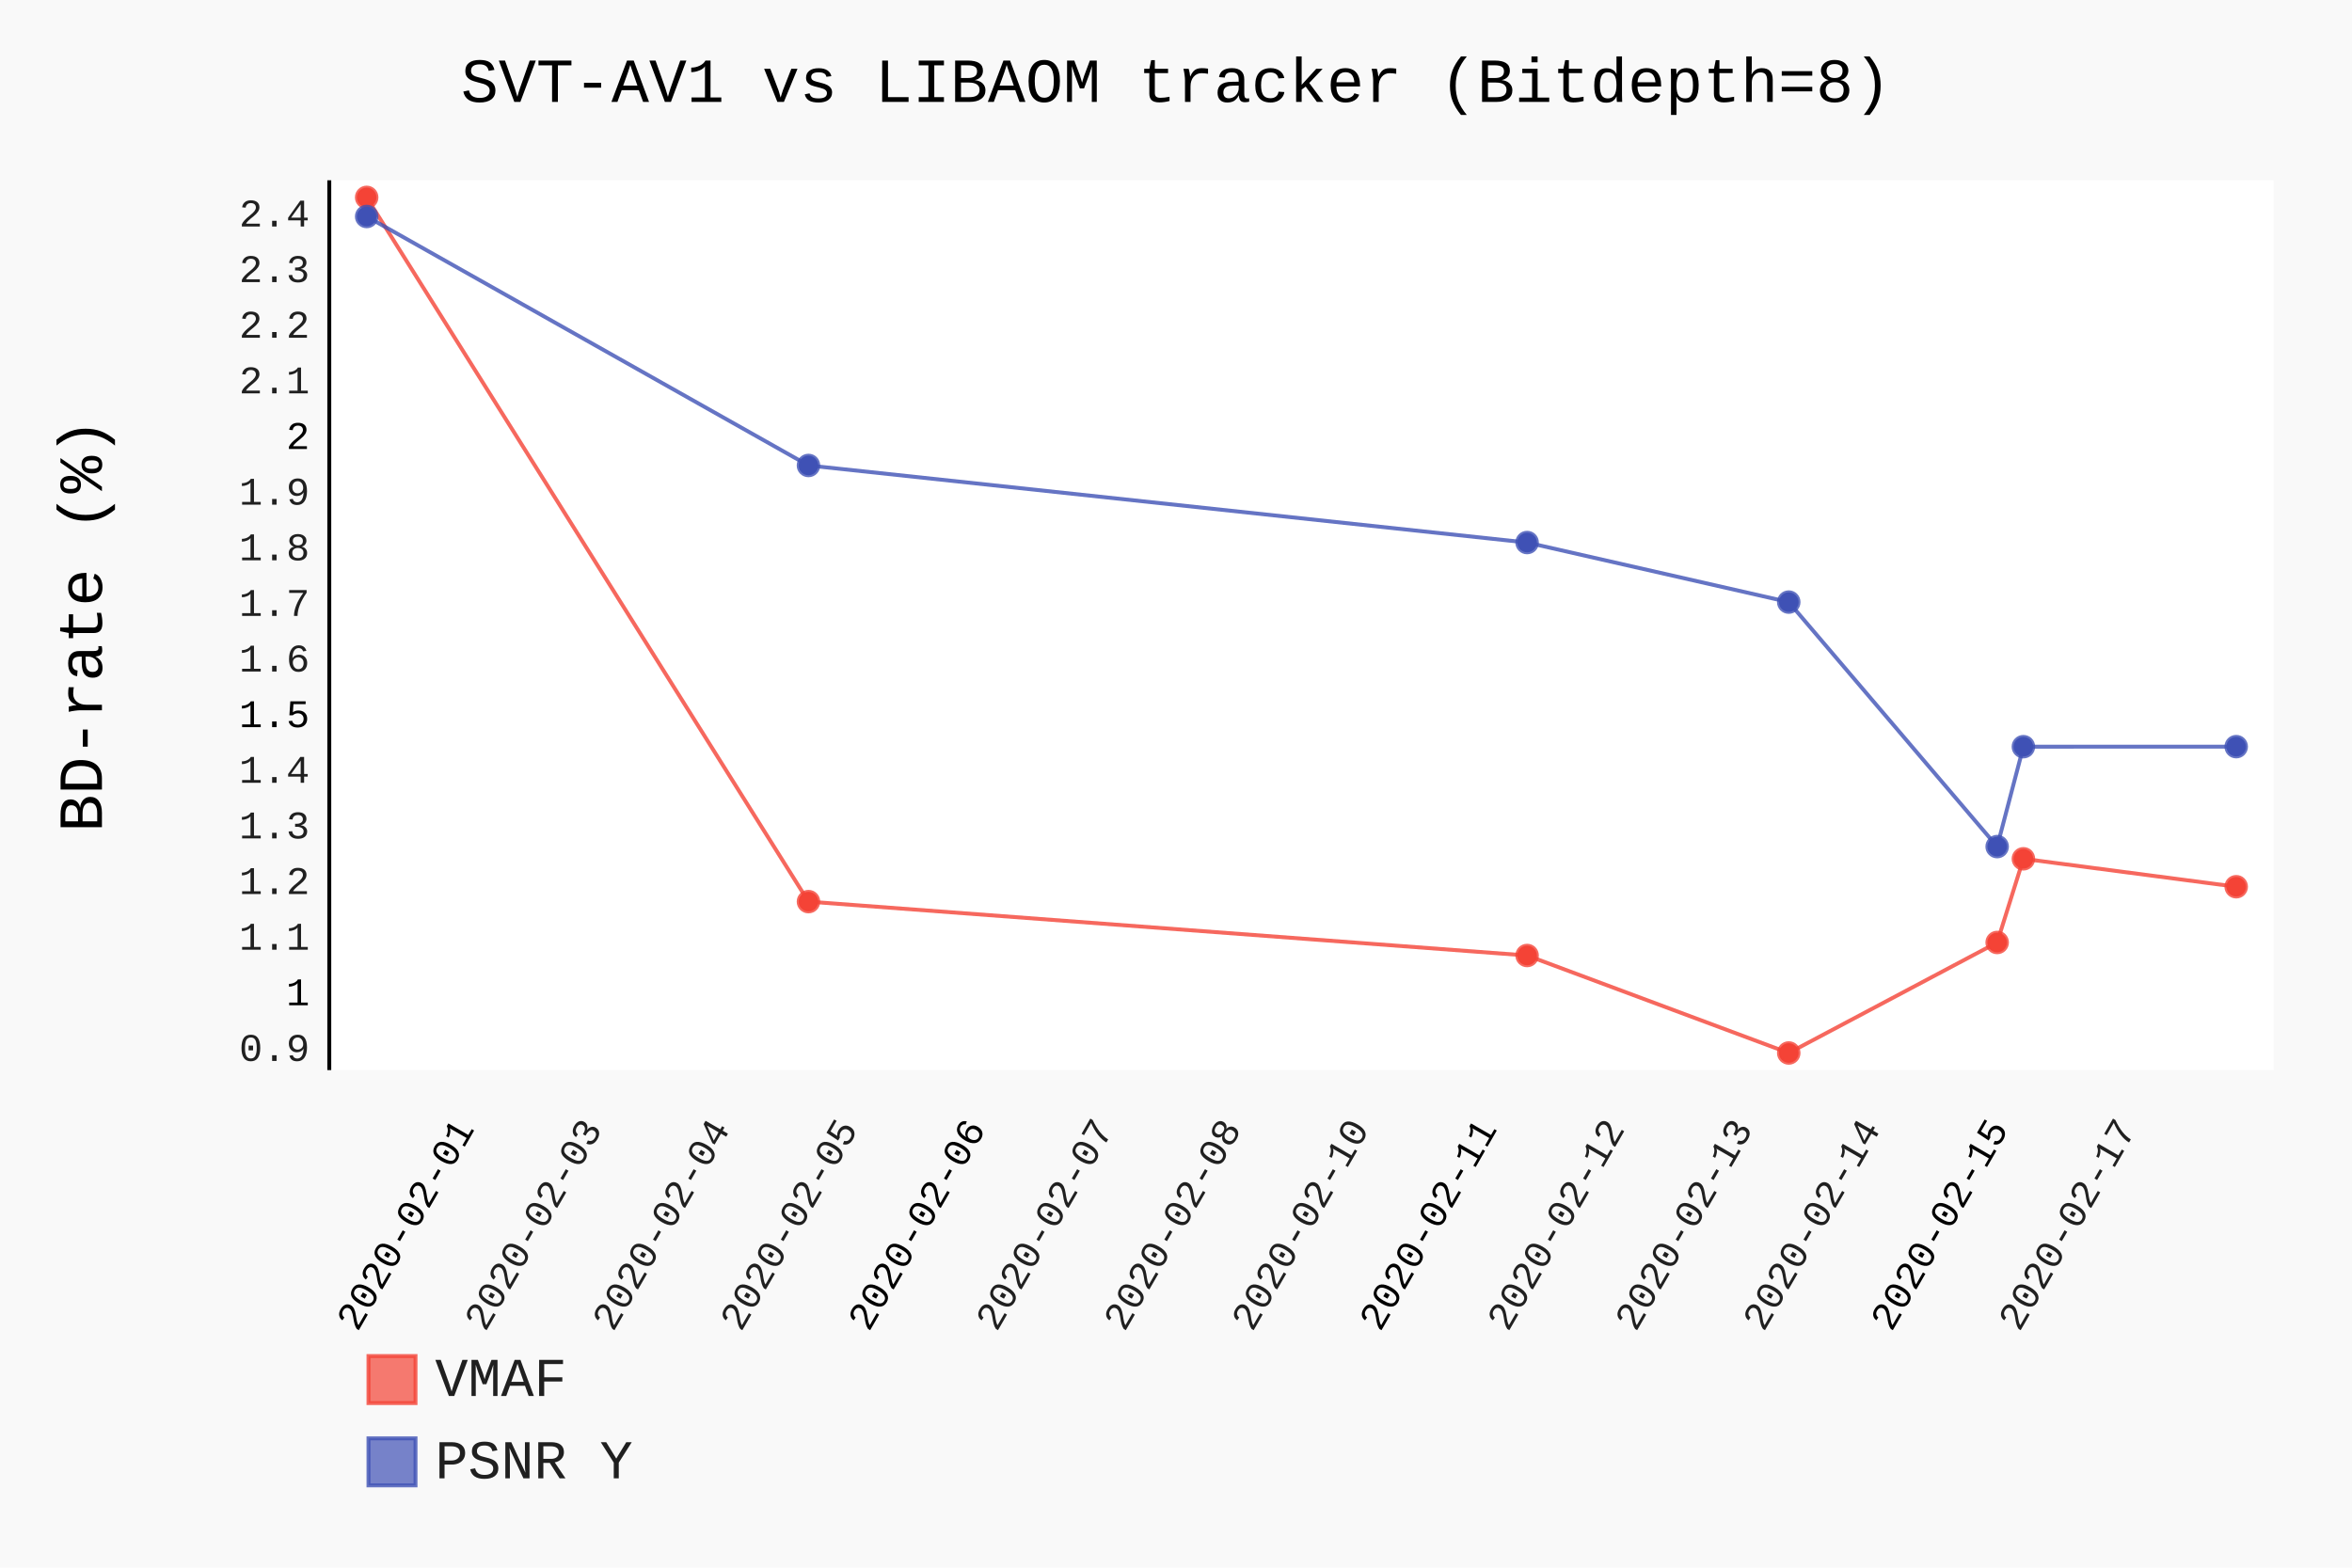
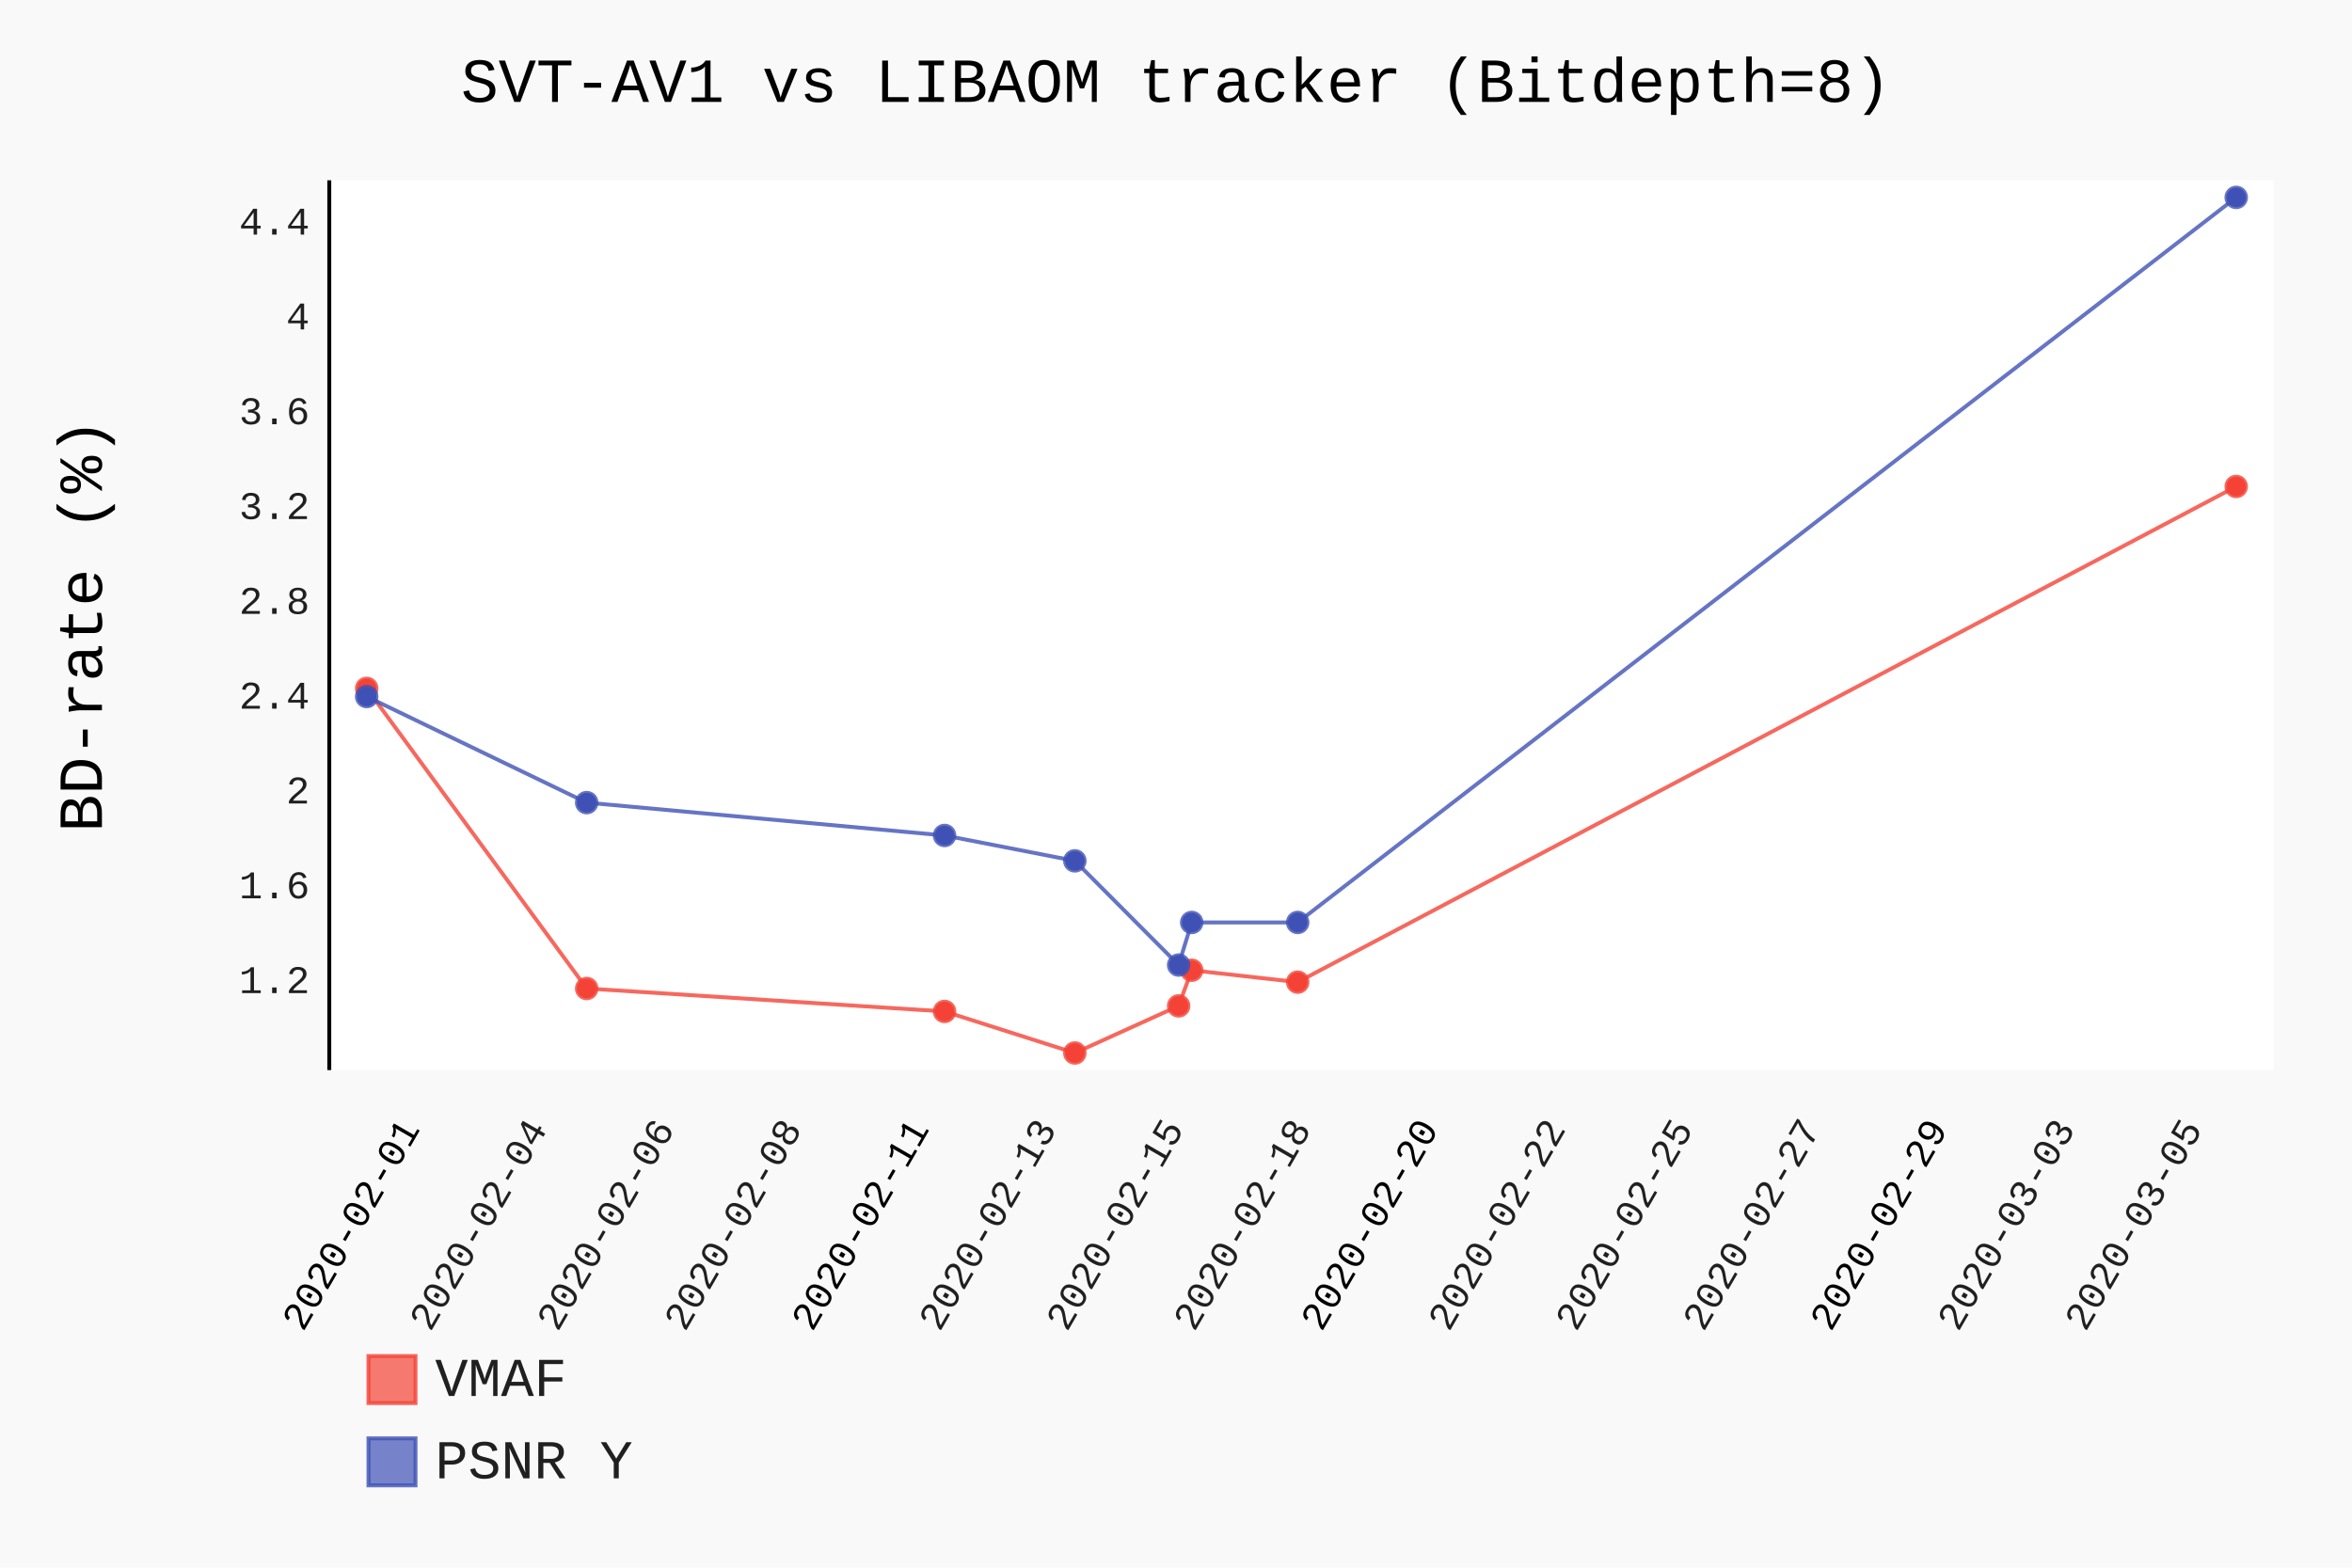
- <svg xmlns="http://www.w3.org/2000/svg" class="pygal-chart" id="chart-9a6be445-a7d8-4400-bc3a-89e567f4c703" viewBox="0 0 600 400">
+ <svg xmlns="http://www.w3.org/2000/svg" class="pygal-chart" id="chart-8c8c88fa-f126-428c-8c49-5b946368bd28" viewBox="0 0 600 400">
  <defs>
-     <style type="text/css">#chart-9a6be445-a7d8-4400-bc3a-89e567f4c703{-webkit-user-select:none;-webkit-font-smoothing:antialiased;font-family:Consolas,"Liberation Mono",Menlo,Courier,monospace}#chart-9a6be445-a7d8-4400-bc3a-89e567f4c703 .title{font-family:Consolas,"Liberation Mono",Menlo,Courier,monospace;font-size:16px}#chart-9a6be445-a7d8-4400-bc3a-89e567f4c703 .legends .legend text{font-family:Consolas,"Liberation Mono",Menlo,Courier,monospace;font-size:14px}#chart-9a6be445-a7d8-4400-bc3a-89e567f4c703 .axis text{font-family:Consolas,"Liberation Mono",Menlo,Courier,monospace;font-size:10px}#chart-9a6be445-a7d8-4400-bc3a-89e567f4c703 .axis text.major{font-family:Consolas,"Liberation Mono",Menlo,Courier,monospace;font-size:10px}#chart-9a6be445-a7d8-4400-bc3a-89e567f4c703 .text-overlay text.value{font-family:Consolas,"Liberation Mono",Menlo,Courier,monospace;font-size:16px}#chart-9a6be445-a7d8-4400-bc3a-89e567f4c703 .text-overlay text.label{font-family:Consolas,"Liberation Mono",Menlo,Courier,monospace;font-size:10px}#chart-9a6be445-a7d8-4400-bc3a-89e567f4c703 .tooltip{font-family:Consolas,"Liberation Mono",Menlo,Courier,monospace;font-size:14px}#chart-9a6be445-a7d8-4400-bc3a-89e567f4c703 text.no_data{font-family:Consolas,"Liberation Mono",Menlo,Courier,monospace;font-size:64px}
- #chart-9a6be445-a7d8-4400-bc3a-89e567f4c703{background-color:rgba(249,249,249,1)}#chart-9a6be445-a7d8-4400-bc3a-89e567f4c703 path,#chart-9a6be445-a7d8-4400-bc3a-89e567f4c703 line,#chart-9a6be445-a7d8-4400-bc3a-89e567f4c703 rect,#chart-9a6be445-a7d8-4400-bc3a-89e567f4c703 circle{-webkit-transition:150ms;-moz-transition:150ms;transition:150ms}#chart-9a6be445-a7d8-4400-bc3a-89e567f4c703 .graph &gt; .background{fill:rgba(249,249,249,1)}#chart-9a6be445-a7d8-4400-bc3a-89e567f4c703 .plot &gt; .background{fill:rgba(255,255,255,1)}#chart-9a6be445-a7d8-4400-bc3a-89e567f4c703 .graph{fill:rgba(0,0,0,.87)}#chart-9a6be445-a7d8-4400-bc3a-89e567f4c703 text.no_data{fill:rgba(0,0,0,1)}#chart-9a6be445-a7d8-4400-bc3a-89e567f4c703 .title{fill:rgba(0,0,0,1)}#chart-9a6be445-a7d8-4400-bc3a-89e567f4c703 .legends .legend text{fill:rgba(0,0,0,.87)}#chart-9a6be445-a7d8-4400-bc3a-89e567f4c703 .legends .legend:hover text{fill:rgba(0,0,0,1)}#chart-9a6be445-a7d8-4400-bc3a-89e567f4c703 .axis .line{stroke:rgba(0,0,0,1)}#chart-9a6be445-a7d8-4400-bc3a-89e567f4c703 .axis .guide.line{stroke:rgba(0,0,0,.54)}#chart-9a6be445-a7d8-4400-bc3a-89e567f4c703 .axis .major.line{stroke:rgba(0,0,0,.87)}#chart-9a6be445-a7d8-4400-bc3a-89e567f4c703 .axis text.major{fill:rgba(0,0,0,1)}#chart-9a6be445-a7d8-4400-bc3a-89e567f4c703 .axis.y .guides:hover .guide.line,#chart-9a6be445-a7d8-4400-bc3a-89e567f4c703 .line-graph .axis.x .guides:hover .guide.line,#chart-9a6be445-a7d8-4400-bc3a-89e567f4c703 .stackedline-graph .axis.x .guides:hover .guide.line,#chart-9a6be445-a7d8-4400-bc3a-89e567f4c703 .xy-graph .axis.x .guides:hover .guide.line{stroke:rgba(0,0,0,1)}#chart-9a6be445-a7d8-4400-bc3a-89e567f4c703 .axis .guides:hover text{fill:rgba(0,0,0,1)}#chart-9a6be445-a7d8-4400-bc3a-89e567f4c703 .reactive{fill-opacity:.7;stroke-opacity:.8}#chart-9a6be445-a7d8-4400-bc3a-89e567f4c703 .ci{stroke:rgba(0,0,0,.87)}#chart-9a6be445-a7d8-4400-bc3a-89e567f4c703 .reactive.active,#chart-9a6be445-a7d8-4400-bc3a-89e567f4c703 .active .reactive{fill-opacity:.8;stroke-opacity:.9;stroke-width:4}#chart-9a6be445-a7d8-4400-bc3a-89e567f4c703 .ci .reactive.active{stroke-width:1.5}#chart-9a6be445-a7d8-4400-bc3a-89e567f4c703 .series text{fill:rgba(0,0,0,1)}#chart-9a6be445-a7d8-4400-bc3a-89e567f4c703 .tooltip rect{fill:rgba(255,255,255,1);stroke:rgba(0,0,0,1);-webkit-transition:opacity 150ms;-moz-transition:opacity 150ms;transition:opacity 150ms}#chart-9a6be445-a7d8-4400-bc3a-89e567f4c703 .tooltip .label{fill:rgba(0,0,0,.87)}#chart-9a6be445-a7d8-4400-bc3a-89e567f4c703 .tooltip .label{fill:rgba(0,0,0,.87)}#chart-9a6be445-a7d8-4400-bc3a-89e567f4c703 .tooltip .legend{font-size:.8em;fill:rgba(0,0,0,.54)}#chart-9a6be445-a7d8-4400-bc3a-89e567f4c703 .tooltip .x_label{font-size:.6em;fill:rgba(0,0,0,1)}#chart-9a6be445-a7d8-4400-bc3a-89e567f4c703 .tooltip .xlink{font-size:.5em;text-decoration:underline}#chart-9a6be445-a7d8-4400-bc3a-89e567f4c703 .tooltip .value{font-size:1.5em}#chart-9a6be445-a7d8-4400-bc3a-89e567f4c703 .bound{font-size:.5em}#chart-9a6be445-a7d8-4400-bc3a-89e567f4c703 .max-value{font-size:.75em;fill:rgba(0,0,0,.54)}#chart-9a6be445-a7d8-4400-bc3a-89e567f4c703 .map-element{fill:rgba(255,255,255,1);stroke:rgba(0,0,0,.54) !important}#chart-9a6be445-a7d8-4400-bc3a-89e567f4c703 .map-element .reactive{fill-opacity:inherit;stroke-opacity:inherit}#chart-9a6be445-a7d8-4400-bc3a-89e567f4c703 .color-0,#chart-9a6be445-a7d8-4400-bc3a-89e567f4c703 .color-0 a:visited{stroke:#F44336;fill:#F44336}#chart-9a6be445-a7d8-4400-bc3a-89e567f4c703 .color-1,#chart-9a6be445-a7d8-4400-bc3a-89e567f4c703 .color-1 a:visited{stroke:#3F51B5;fill:#3F51B5}#chart-9a6be445-a7d8-4400-bc3a-89e567f4c703 .text-overlay .color-0 text{fill:black}#chart-9a6be445-a7d8-4400-bc3a-89e567f4c703 .text-overlay .color-1 text{fill:black}
- #chart-9a6be445-a7d8-4400-bc3a-89e567f4c703 text.no_data{text-anchor:middle}#chart-9a6be445-a7d8-4400-bc3a-89e567f4c703 .guide.line{fill:none}#chart-9a6be445-a7d8-4400-bc3a-89e567f4c703 .centered{text-anchor:middle}#chart-9a6be445-a7d8-4400-bc3a-89e567f4c703 .title{text-anchor:middle}#chart-9a6be445-a7d8-4400-bc3a-89e567f4c703 .legends .legend text{fill-opacity:1}#chart-9a6be445-a7d8-4400-bc3a-89e567f4c703 .axis.x text{text-anchor:middle}#chart-9a6be445-a7d8-4400-bc3a-89e567f4c703 .axis.x:not(.web) text[transform]{text-anchor:start}#chart-9a6be445-a7d8-4400-bc3a-89e567f4c703 .axis.x:not(.web) text[transform].backwards{text-anchor:end}#chart-9a6be445-a7d8-4400-bc3a-89e567f4c703 .axis.y text{text-anchor:end}#chart-9a6be445-a7d8-4400-bc3a-89e567f4c703 .axis.y text[transform].backwards{text-anchor:start}#chart-9a6be445-a7d8-4400-bc3a-89e567f4c703 .axis.y2 text{text-anchor:start}#chart-9a6be445-a7d8-4400-bc3a-89e567f4c703 .axis.y2 text[transform].backwards{text-anchor:end}#chart-9a6be445-a7d8-4400-bc3a-89e567f4c703 .axis .guide.line{stroke-dasharray:4,4}#chart-9a6be445-a7d8-4400-bc3a-89e567f4c703 .axis .major.guide.line{stroke-dasharray:6,6}#chart-9a6be445-a7d8-4400-bc3a-89e567f4c703 .horizontal .axis.y .guide.line,#chart-9a6be445-a7d8-4400-bc3a-89e567f4c703 .horizontal .axis.y2 .guide.line,#chart-9a6be445-a7d8-4400-bc3a-89e567f4c703 .vertical .axis.x .guide.line{opacity:0}#chart-9a6be445-a7d8-4400-bc3a-89e567f4c703 .horizontal .axis.always_show .guide.line,#chart-9a6be445-a7d8-4400-bc3a-89e567f4c703 .vertical .axis.always_show .guide.line{opacity:1 !important}#chart-9a6be445-a7d8-4400-bc3a-89e567f4c703 .axis.y .guides:hover .guide.line,#chart-9a6be445-a7d8-4400-bc3a-89e567f4c703 .axis.y2 .guides:hover .guide.line,#chart-9a6be445-a7d8-4400-bc3a-89e567f4c703 .axis.x .guides:hover .guide.line{opacity:1}#chart-9a6be445-a7d8-4400-bc3a-89e567f4c703 .axis .guides:hover text{opacity:1}#chart-9a6be445-a7d8-4400-bc3a-89e567f4c703 .nofill{fill:none}#chart-9a6be445-a7d8-4400-bc3a-89e567f4c703 .subtle-fill{fill-opacity:.2}#chart-9a6be445-a7d8-4400-bc3a-89e567f4c703 .dot{stroke-width:1px;fill-opacity:1}#chart-9a6be445-a7d8-4400-bc3a-89e567f4c703 .dot.active{stroke-width:5px}#chart-9a6be445-a7d8-4400-bc3a-89e567f4c703 .dot.negative{fill:transparent}#chart-9a6be445-a7d8-4400-bc3a-89e567f4c703 text,#chart-9a6be445-a7d8-4400-bc3a-89e567f4c703 tspan{stroke:none !important}#chart-9a6be445-a7d8-4400-bc3a-89e567f4c703 .series text.active{opacity:1}#chart-9a6be445-a7d8-4400-bc3a-89e567f4c703 .tooltip rect{fill-opacity:.95;stroke-width:.5}#chart-9a6be445-a7d8-4400-bc3a-89e567f4c703 .tooltip text{fill-opacity:1}#chart-9a6be445-a7d8-4400-bc3a-89e567f4c703 .showable{visibility:hidden}#chart-9a6be445-a7d8-4400-bc3a-89e567f4c703 .showable.shown{visibility:visible}#chart-9a6be445-a7d8-4400-bc3a-89e567f4c703 .gauge-background{fill:rgba(229,229,229,1);stroke:none}#chart-9a6be445-a7d8-4400-bc3a-89e567f4c703 .bg-lines{stroke:rgba(249,249,249,1);stroke-width:2px}</style>
+     <style type="text/css">#chart-8c8c88fa-f126-428c-8c49-5b946368bd28{-webkit-user-select:none;-webkit-font-smoothing:antialiased;font-family:Consolas,"Liberation Mono",Menlo,Courier,monospace}#chart-8c8c88fa-f126-428c-8c49-5b946368bd28 .title{font-family:Consolas,"Liberation Mono",Menlo,Courier,monospace;font-size:16px}#chart-8c8c88fa-f126-428c-8c49-5b946368bd28 .legends .legend text{font-family:Consolas,"Liberation Mono",Menlo,Courier,monospace;font-size:14px}#chart-8c8c88fa-f126-428c-8c49-5b946368bd28 .axis text{font-family:Consolas,"Liberation Mono",Menlo,Courier,monospace;font-size:10px}#chart-8c8c88fa-f126-428c-8c49-5b946368bd28 .axis text.major{font-family:Consolas,"Liberation Mono",Menlo,Courier,monospace;font-size:10px}#chart-8c8c88fa-f126-428c-8c49-5b946368bd28 .text-overlay text.value{font-family:Consolas,"Liberation Mono",Menlo,Courier,monospace;font-size:16px}#chart-8c8c88fa-f126-428c-8c49-5b946368bd28 .text-overlay text.label{font-family:Consolas,"Liberation Mono",Menlo,Courier,monospace;font-size:10px}#chart-8c8c88fa-f126-428c-8c49-5b946368bd28 .tooltip{font-family:Consolas,"Liberation Mono",Menlo,Courier,monospace;font-size:14px}#chart-8c8c88fa-f126-428c-8c49-5b946368bd28 text.no_data{font-family:Consolas,"Liberation Mono",Menlo,Courier,monospace;font-size:64px}
+ #chart-8c8c88fa-f126-428c-8c49-5b946368bd28{background-color:rgba(249,249,249,1)}#chart-8c8c88fa-f126-428c-8c49-5b946368bd28 path,#chart-8c8c88fa-f126-428c-8c49-5b946368bd28 line,#chart-8c8c88fa-f126-428c-8c49-5b946368bd28 rect,#chart-8c8c88fa-f126-428c-8c49-5b946368bd28 circle{-webkit-transition:150ms;-moz-transition:150ms;transition:150ms}#chart-8c8c88fa-f126-428c-8c49-5b946368bd28 .graph &gt; .background{fill:rgba(249,249,249,1)}#chart-8c8c88fa-f126-428c-8c49-5b946368bd28 .plot &gt; .background{fill:rgba(255,255,255,1)}#chart-8c8c88fa-f126-428c-8c49-5b946368bd28 .graph{fill:rgba(0,0,0,.87)}#chart-8c8c88fa-f126-428c-8c49-5b946368bd28 text.no_data{fill:rgba(0,0,0,1)}#chart-8c8c88fa-f126-428c-8c49-5b946368bd28 .title{fill:rgba(0,0,0,1)}#chart-8c8c88fa-f126-428c-8c49-5b946368bd28 .legends .legend text{fill:rgba(0,0,0,.87)}#chart-8c8c88fa-f126-428c-8c49-5b946368bd28 .legends .legend:hover text{fill:rgba(0,0,0,1)}#chart-8c8c88fa-f126-428c-8c49-5b946368bd28 .axis .line{stroke:rgba(0,0,0,1)}#chart-8c8c88fa-f126-428c-8c49-5b946368bd28 .axis .guide.line{stroke:rgba(0,0,0,.54)}#chart-8c8c88fa-f126-428c-8c49-5b946368bd28 .axis .major.line{stroke:rgba(0,0,0,.87)}#chart-8c8c88fa-f126-428c-8c49-5b946368bd28 .axis text.major{fill:rgba(0,0,0,1)}#chart-8c8c88fa-f126-428c-8c49-5b946368bd28 .axis.y .guides:hover .guide.line,#chart-8c8c88fa-f126-428c-8c49-5b946368bd28 .line-graph .axis.x .guides:hover .guide.line,#chart-8c8c88fa-f126-428c-8c49-5b946368bd28 .stackedline-graph .axis.x .guides:hover .guide.line,#chart-8c8c88fa-f126-428c-8c49-5b946368bd28 .xy-graph .axis.x .guides:hover .guide.line{stroke:rgba(0,0,0,1)}#chart-8c8c88fa-f126-428c-8c49-5b946368bd28 .axis .guides:hover text{fill:rgba(0,0,0,1)}#chart-8c8c88fa-f126-428c-8c49-5b946368bd28 .reactive{fill-opacity:.7;stroke-opacity:.8}#chart-8c8c88fa-f126-428c-8c49-5b946368bd28 .ci{stroke:rgba(0,0,0,.87)}#chart-8c8c88fa-f126-428c-8c49-5b946368bd28 .reactive.active,#chart-8c8c88fa-f126-428c-8c49-5b946368bd28 .active .reactive{fill-opacity:.8;stroke-opacity:.9;stroke-width:4}#chart-8c8c88fa-f126-428c-8c49-5b946368bd28 .ci .reactive.active{stroke-width:1.5}#chart-8c8c88fa-f126-428c-8c49-5b946368bd28 .series text{fill:rgba(0,0,0,1)}#chart-8c8c88fa-f126-428c-8c49-5b946368bd28 .tooltip rect{fill:rgba(255,255,255,1);stroke:rgba(0,0,0,1);-webkit-transition:opacity 150ms;-moz-transition:opacity 150ms;transition:opacity 150ms}#chart-8c8c88fa-f126-428c-8c49-5b946368bd28 .tooltip .label{fill:rgba(0,0,0,.87)}#chart-8c8c88fa-f126-428c-8c49-5b946368bd28 .tooltip .label{fill:rgba(0,0,0,.87)}#chart-8c8c88fa-f126-428c-8c49-5b946368bd28 .tooltip .legend{font-size:.8em;fill:rgba(0,0,0,.54)}#chart-8c8c88fa-f126-428c-8c49-5b946368bd28 .tooltip .x_label{font-size:.6em;fill:rgba(0,0,0,1)}#chart-8c8c88fa-f126-428c-8c49-5b946368bd28 .tooltip .xlink{font-size:.5em;text-decoration:underline}#chart-8c8c88fa-f126-428c-8c49-5b946368bd28 .tooltip .value{font-size:1.5em}#chart-8c8c88fa-f126-428c-8c49-5b946368bd28 .bound{font-size:.5em}#chart-8c8c88fa-f126-428c-8c49-5b946368bd28 .max-value{font-size:.75em;fill:rgba(0,0,0,.54)}#chart-8c8c88fa-f126-428c-8c49-5b946368bd28 .map-element{fill:rgba(255,255,255,1);stroke:rgba(0,0,0,.54) !important}#chart-8c8c88fa-f126-428c-8c49-5b946368bd28 .map-element .reactive{fill-opacity:inherit;stroke-opacity:inherit}#chart-8c8c88fa-f126-428c-8c49-5b946368bd28 .color-0,#chart-8c8c88fa-f126-428c-8c49-5b946368bd28 .color-0 a:visited{stroke:#F44336;fill:#F44336}#chart-8c8c88fa-f126-428c-8c49-5b946368bd28 .color-1,#chart-8c8c88fa-f126-428c-8c49-5b946368bd28 .color-1 a:visited{stroke:#3F51B5;fill:#3F51B5}#chart-8c8c88fa-f126-428c-8c49-5b946368bd28 .text-overlay .color-0 text{fill:black}#chart-8c8c88fa-f126-428c-8c49-5b946368bd28 .text-overlay .color-1 text{fill:black}
+ #chart-8c8c88fa-f126-428c-8c49-5b946368bd28 text.no_data{text-anchor:middle}#chart-8c8c88fa-f126-428c-8c49-5b946368bd28 .guide.line{fill:none}#chart-8c8c88fa-f126-428c-8c49-5b946368bd28 .centered{text-anchor:middle}#chart-8c8c88fa-f126-428c-8c49-5b946368bd28 .title{text-anchor:middle}#chart-8c8c88fa-f126-428c-8c49-5b946368bd28 .legends .legend text{fill-opacity:1}#chart-8c8c88fa-f126-428c-8c49-5b946368bd28 .axis.x text{text-anchor:middle}#chart-8c8c88fa-f126-428c-8c49-5b946368bd28 .axis.x:not(.web) text[transform]{text-anchor:start}#chart-8c8c88fa-f126-428c-8c49-5b946368bd28 .axis.x:not(.web) text[transform].backwards{text-anchor:end}#chart-8c8c88fa-f126-428c-8c49-5b946368bd28 .axis.y text{text-anchor:end}#chart-8c8c88fa-f126-428c-8c49-5b946368bd28 .axis.y text[transform].backwards{text-anchor:start}#chart-8c8c88fa-f126-428c-8c49-5b946368bd28 .axis.y2 text{text-anchor:start}#chart-8c8c88fa-f126-428c-8c49-5b946368bd28 .axis.y2 text[transform].backwards{text-anchor:end}#chart-8c8c88fa-f126-428c-8c49-5b946368bd28 .axis .guide.line{stroke-dasharray:4,4}#chart-8c8c88fa-f126-428c-8c49-5b946368bd28 .axis .major.guide.line{stroke-dasharray:6,6}#chart-8c8c88fa-f126-428c-8c49-5b946368bd28 .horizontal .axis.y .guide.line,#chart-8c8c88fa-f126-428c-8c49-5b946368bd28 .horizontal .axis.y2 .guide.line,#chart-8c8c88fa-f126-428c-8c49-5b946368bd28 .vertical .axis.x .guide.line{opacity:0}#chart-8c8c88fa-f126-428c-8c49-5b946368bd28 .horizontal .axis.always_show .guide.line,#chart-8c8c88fa-f126-428c-8c49-5b946368bd28 .vertical .axis.always_show .guide.line{opacity:1 !important}#chart-8c8c88fa-f126-428c-8c49-5b946368bd28 .axis.y .guides:hover .guide.line,#chart-8c8c88fa-f126-428c-8c49-5b946368bd28 .axis.y2 .guides:hover .guide.line,#chart-8c8c88fa-f126-428c-8c49-5b946368bd28 .axis.x .guides:hover .guide.line{opacity:1}#chart-8c8c88fa-f126-428c-8c49-5b946368bd28 .axis .guides:hover text{opacity:1}#chart-8c8c88fa-f126-428c-8c49-5b946368bd28 .nofill{fill:none}#chart-8c8c88fa-f126-428c-8c49-5b946368bd28 .subtle-fill{fill-opacity:.2}#chart-8c8c88fa-f126-428c-8c49-5b946368bd28 .dot{stroke-width:1px;fill-opacity:1}#chart-8c8c88fa-f126-428c-8c49-5b946368bd28 .dot.active{stroke-width:5px}#chart-8c8c88fa-f126-428c-8c49-5b946368bd28 .dot.negative{fill:transparent}#chart-8c8c88fa-f126-428c-8c49-5b946368bd28 text,#chart-8c8c88fa-f126-428c-8c49-5b946368bd28 tspan{stroke:none !important}#chart-8c8c88fa-f126-428c-8c49-5b946368bd28 .series text.active{opacity:1}#chart-8c8c88fa-f126-428c-8c49-5b946368bd28 .tooltip rect{fill-opacity:.95;stroke-width:.5}#chart-8c8c88fa-f126-428c-8c49-5b946368bd28 .tooltip text{fill-opacity:1}#chart-8c8c88fa-f126-428c-8c49-5b946368bd28 .showable{visibility:hidden}#chart-8c8c88fa-f126-428c-8c49-5b946368bd28 .showable.shown{visibility:visible}#chart-8c8c88fa-f126-428c-8c49-5b946368bd28 .gauge-background{fill:rgba(229,229,229,1);stroke:none}#chart-8c8c88fa-f126-428c-8c49-5b946368bd28 .bg-lines{stroke:rgba(249,249,249,1);stroke-width:2px}</style>
  </defs>
  <g class="graph datetimeline-graph vertical">
    <rect class="background" height="400" width="600" x="0" y="0" />
    <g class="plot" transform="translate(84, 46)">
      <rect class="background" height="227.038" width="496.0" x="0" y="0" />
      <g class="axis y">
        <g class="guides">
-           <text class="" x="-5" y="224.699">0.9</text>
+           <text class="" x="-5" y="207.4">1.2</text>
        </g>
        <g class="guides">
-           <text class="major" x="-5" y="210.506">1</text>
+           <text class="" x="-5" y="183.207">1.6</text>
        </g>
        <g class="guides">
-           <text class="" x="-5" y="196.312">1.1</text>
+           <text class="" x="-5" y="159.014">2</text>
        </g>
        <g class="guides">
-           <text class="" x="-5" y="182.118">1.2</text>
+           <text class="" x="-5" y="134.821">2.4</text>
        </g>
        <g class="guides">
-           <text class="" x="-5" y="167.925">1.3</text>
+           <text class="" x="-5" y="110.628">2.8</text>
        </g>
        <g class="guides">
-           <text class="" x="-5" y="153.731">1.4</text>
+           <text class="" x="-5" y="86.435">3.2</text>
        </g>
        <g class="guides">
-           <text class="major" x="-5" y="139.537">1.5</text>
+           <text class="" x="-5" y="62.242">3.6</text>
        </g>
        <g class="guides">
-           <text class="" x="-5" y="125.343">1.6</text>
+           <text class="" x="-5" y="38.049">4</text>
        </g>
        <g class="guides">
-           <text class="" x="-5" y="111.15">1.7</text>
-         </g>
-         <g class="guides">
-           <text class="" x="-5" y="96.956">1.8</text>
-         </g>
-         <g class="guides">
-           <text class="" x="-5" y="82.762">1.9</text>
-         </g>
-         <g class="guides">
-           <text class="major" x="-5" y="68.569">2</text>
-         </g>
-         <g class="guides">
-           <text class="" x="-5" y="54.375">2.1</text>
-         </g>
-         <g class="guides">
-           <text class="" x="-5" y="40.181">2.2</text>
-         </g>
-         <g class="guides">
-           <text class="" x="-5" y="25.987">2.3</text>
-         </g>
-         <g class="guides">
-           <text class="" x="-5" y="11.794">2.4</text>
+           <text class="" x="-5" y="13.856">4.4</text>
        </g>
      </g>
      <g class="axis x">
        <path class="line" d="M0 0 v227.038" />
        <g class="guides">
-           <path class="major guide line" d="M37.192 0 v227.038" />
-           <text class="major backwards" transform="rotate(300 37.19226 242.0385)" x="37.192" y="242.038">2020-02-01</text>
+           <path class="major guide line" d="M23.31 0 v227.038" />
+           <text class="major backwards" transform="rotate(300 23.30978 242.0385)" x="23.31" y="242.038">2020-02-01</text>
        </g>
        <g class="guides">
-           <path class="guide line" d="M69.803 0 v227.038" />
-           <text class="backwards" transform="rotate(300 69.80288 242.0385)" x="69.803" y="242.038">2020-02-03</text>
+           <path class="guide line" d="M55.789 0 v227.038" />
+           <text class="backwards" transform="rotate(300 55.7893 242.0385)" x="55.789" y="242.038">2020-02-04</text>
        </g>
        <g class="guides">
-           <path class="guide line" d="M102.413 0 v227.038" />
-           <text class="backwards" transform="rotate(300 102.4135 242.0385)" x="102.413" y="242.038">2020-02-04</text>
+           <path class="guide line" d="M88.269 0 v227.038" />
+           <text class="backwards" transform="rotate(300 88.26881 242.0385)" x="88.269" y="242.038">2020-02-06</text>
        </g>
        <g class="guides">
-           <path class="guide line" d="M135.024 0 v227.038" />
-           <text class="backwards" transform="rotate(300 135.0241 242.0385)" x="135.024" y="242.038">2020-02-05</text>
+           <path class="guide line" d="M120.748 0 v227.038" />
+           <text class="backwards" transform="rotate(300 120.7483 242.0385)" x="120.748" y="242.038">2020-02-08</text>
        </g>
        <g class="guides">
-           <path class="major guide line" d="M167.635 0 v227.038" />
-           <text class="major backwards" transform="rotate(300 167.6347 242.0385)" x="167.635" y="242.038">2020-02-06</text>
+           <path class="major guide line" d="M153.228 0 v227.038" />
+           <text class="major backwards" transform="rotate(300 153.2279 242.0385)" x="153.228" y="242.038">2020-02-11</text>
        </g>
        <g class="guides">
-           <path class="guide line" d="M200.245 0 v227.038" />
-           <text class="backwards" transform="rotate(300 200.2453 242.0385)" x="200.245" y="242.038">2020-02-07</text>
+           <path class="guide line" d="M185.707 0 v227.038" />
+           <text class="backwards" transform="rotate(300 185.7074 242.0385)" x="185.707" y="242.038">2020-02-13</text>
        </g>
        <g class="guides">
-           <path class="guide line" d="M232.856 0 v227.038" />
-           <text class="backwards" transform="rotate(300 232.856 242.0385)" x="232.856" y="242.038">2020-02-08</text>
+           <path class="guide line" d="M218.187 0 v227.038" />
+           <text class="backwards" transform="rotate(300 218.1869 242.0385)" x="218.187" y="242.038">2020-02-15</text>
        </g>
        <g class="guides">
-           <path class="guide line" d="M265.467 0 v227.038" />
-           <text class="backwards" transform="rotate(300 265.4666 242.0385)" x="265.467" y="242.038">2020-02-10</text>
+           <path class="guide line" d="M250.666 0 v227.038" />
+           <text class="backwards" transform="rotate(300 250.6664 242.0385)" x="250.666" y="242.038">2020-02-18</text>
        </g>
        <g class="guides">
-           <path class="major guide line" d="M298.077 0 v227.038" />
-           <text class="major backwards" transform="rotate(300 298.0772 242.0385)" x="298.077" y="242.038">2020-02-11</text>
+           <path class="major guide line" d="M283.146 0 v227.038" />
+           <text class="major backwards" transform="rotate(300 283.1459 242.0385)" x="283.146" y="242.038">2020-02-20</text>
        </g>
        <g class="guides">
-           <path class="guide line" d="M330.688 0 v227.038" />
-           <text class="backwards" transform="rotate(300 330.6878 242.0385)" x="330.688" y="242.038">2020-02-12</text>
+           <path class="guide line" d="M315.625 0 v227.038" />
+           <text class="backwards" transform="rotate(300 315.6254 242.0385)" x="315.625" y="242.038">2020-02-22</text>
        </g>
        <g class="guides">
-           <path class="guide line" d="M363.298 0 v227.038" />
-           <text class="backwards" transform="rotate(300 363.2984 242.0385)" x="363.298" y="242.038">2020-02-13</text>
+           <path class="guide line" d="M348.105 0 v227.038" />
+           <text class="backwards" transform="rotate(300 348.105 242.0385)" x="348.105" y="242.038">2020-02-25</text>
        </g>
        <g class="guides">
-           <path class="guide line" d="M395.909 0 v227.038" />
-           <text class="backwards" transform="rotate(300 395.909 242.0385)" x="395.909" y="242.038">2020-02-14</text>
+           <path class="guide line" d="M380.584 0 v227.038" />
+           <text class="backwards" transform="rotate(300 380.5845 242.0385)" x="380.584" y="242.038">2020-02-27</text>
        </g>
        <g class="guides">
-           <path class="major guide line" d="M428.52 0 v227.038" />
-           <text class="major backwards" transform="rotate(300 428.5196 242.0385)" x="428.52" y="242.038">2020-02-15</text>
+           <path class="major guide line" d="M413.064 0 v227.038" />
+           <text class="major backwards" transform="rotate(300 413.064 242.0385)" x="413.064" y="242.038">2020-02-29</text>
        </g>
        <g class="guides">
-           <path class="guide line" d="M461.13 0 v227.038" />
-           <text class="backwards" transform="rotate(300 461.1303 242.0385)" x="461.13" y="242.038">2020-02-17</text>
+           <path class="guide line" d="M445.544 0 v227.038" />
+           <text class="backwards" transform="rotate(300 445.5435 242.0385)" x="445.544" y="242.038">2020-03-03</text>
+         </g>
+         <g class="guides">
+           <path class="guide line" d="M478.023 0 v227.038" />
+           <text class="backwards" transform="rotate(300 478.023 242.0385)" x="478.023" y="242.038">2020-03-05</text>
        </g>
      </g>
      <g class="series serie-0 color-0">
-         <path class="line reactive nofill" d="M9.538 4.366 L122.241 184.052 305.568 197.798 372.313 222.672 425.481 194.476 432.172 173.126 486.462 180.253" />
+         <path class="line reactive nofill" d="M9.538 129.647 L65.663 206.216 156.958 212.073 190.197 222.672 216.674 210.657 220.006 201.559 247.041 204.596 486.462 78.125" />
      </g>
      <g class="series serie-1 color-1">
-         <path class="line reactive nofill" d="M9.538 9.238 L122.241 72.765 305.568 92.429 372.313 107.628 425.481 170.011 432.172 144.519 486.462 144.508" />
+         <path class="line reactive nofill" d="M9.538 131.723 L65.663 158.794 156.958 167.173 190.197 173.649 216.674 200.232 220.006 189.37 247.041 189.365 486.462 4.366" />
      </g>
    </g>
    <g class="titles">
      <text class="title plot_title" x="300.0" y="26">SVT-AV1 vs LIBAOM tracker (Bitdepth=8)</text>
      <text class="title" transform="rotate(-90 0 159.5192)" x="0" y="185.519">BD-rate (%)</text>
    </g>
    <g class="plot overlay" transform="translate(84, 46)">
      <g class="series serie-0 color-0">
        <g class="dots">
-           <circle class="dot reactive tooltip-trigger" cx="9.538" cy="4.366" r="2.5" />
+           <circle class="dot reactive tooltip-trigger" cx="9.538" cy="129.647" r="2.5" />
        </g>
        <g class="dots">
-           <circle class="dot reactive tooltip-trigger" cx="122.241" cy="184.052" r="2.5" />
+           <circle class="dot reactive tooltip-trigger" cx="65.663" cy="206.216" r="2.5" />
        </g>
        <g class="dots">
-           <circle class="dot reactive tooltip-trigger" cx="305.568" cy="197.798" r="2.5" />
+           <circle class="dot reactive tooltip-trigger" cx="156.958" cy="212.073" r="2.5" />
        </g>
        <g class="dots">
-           <circle class="dot reactive tooltip-trigger" cx="372.313" cy="222.672" r="2.5" />
+           <circle class="dot reactive tooltip-trigger" cx="190.197" cy="222.672" r="2.5" />
        </g>
        <g class="dots">
-           <circle class="dot reactive tooltip-trigger" cx="425.481" cy="194.476" r="2.5" />
+           <circle class="dot reactive tooltip-trigger" cx="216.674" cy="210.657" r="2.5" />
        </g>
        <g class="dots">
-           <circle class="dot reactive tooltip-trigger" cx="432.172" cy="173.126" r="2.5" />
+           <circle class="dot reactive tooltip-trigger" cx="220.006" cy="201.559" r="2.5" />
        </g>
        <g class="dots">
-           <circle class="dot reactive tooltip-trigger" cx="486.462" cy="180.253" r="2.5" />
+           <circle class="dot reactive tooltip-trigger" cx="247.041" cy="204.596" r="2.5" />
+         </g>
+         <g class="dots">
+           <circle class="dot reactive tooltip-trigger" cx="486.462" cy="78.125" r="2.5" />
        </g>
      </g>
      <g class="series serie-1 color-1">
        <g class="dots">
-           <circle class="dot reactive tooltip-trigger" cx="9.538" cy="9.238" r="2.5" />
+           <circle class="dot reactive tooltip-trigger" cx="9.538" cy="131.723" r="2.5" />
        </g>
        <g class="dots">
-           <circle class="dot reactive tooltip-trigger" cx="122.241" cy="72.765" r="2.5" />
+           <circle class="dot reactive tooltip-trigger" cx="65.663" cy="158.794" r="2.5" />
        </g>
        <g class="dots">
-           <circle class="dot reactive tooltip-trigger" cx="305.568" cy="92.429" r="2.5" />
+           <circle class="dot reactive tooltip-trigger" cx="156.958" cy="167.173" r="2.5" />
        </g>
        <g class="dots">
-           <circle class="dot reactive tooltip-trigger" cx="372.313" cy="107.628" r="2.5" />
+           <circle class="dot reactive tooltip-trigger" cx="190.197" cy="173.649" r="2.5" />
        </g>
        <g class="dots">
-           <circle class="dot reactive tooltip-trigger" cx="425.481" cy="170.011" r="2.5" />
+           <circle class="dot reactive tooltip-trigger" cx="216.674" cy="200.232" r="2.5" />
        </g>
        <g class="dots">
-           <circle class="dot reactive tooltip-trigger" cx="432.172" cy="144.519" r="2.5" />
+           <circle class="dot reactive tooltip-trigger" cx="220.006" cy="189.37" r="2.5" />
        </g>
        <g class="dots">
-           <circle class="dot reactive tooltip-trigger" cx="486.462" cy="144.508" r="2.5" />
+           <circle class="dot reactive tooltip-trigger" cx="247.041" cy="189.365" r="2.5" />
+         </g>
+         <g class="dots">
+           <circle class="dot reactive tooltip-trigger" cx="486.462" cy="4.366" r="2.5" />
        </g>
      </g>
    </g>
    <g class="plot text-overlay" transform="translate(84, 46)">
      <g class="series serie-0 color-0" />
      <g class="series serie-1 color-1" />
    </g>
    <g class="plot tooltip-overlay" transform="translate(84, 46)">
      <g class="tooltip" style="opacity: 0" transform="translate(0 0)">
        <rect class="tooltip-box" height="0" rx="0" ry="0" width="0" />
        <g class="text" />
      </g>
    </g>
    <g class="legends" transform="translate(94, 345)">
      <g class="legend reactive activate-serie" id="activate-serie-0">
        <rect class="color-0 reactive" height="12" width="12" x="0.0" y="1.0" />
        <text x="17.0" y="11.2">VMAF</text>
      </g>
      <g class="legend reactive activate-serie" id="activate-serie-1">
        <rect class="color-1 reactive" height="12" width="12" x="0.0" y="22.0" />
        <text x="17.0" y="32.2">PSNR Y</text>
      </g>
    </g>
  </g>
</svg>
